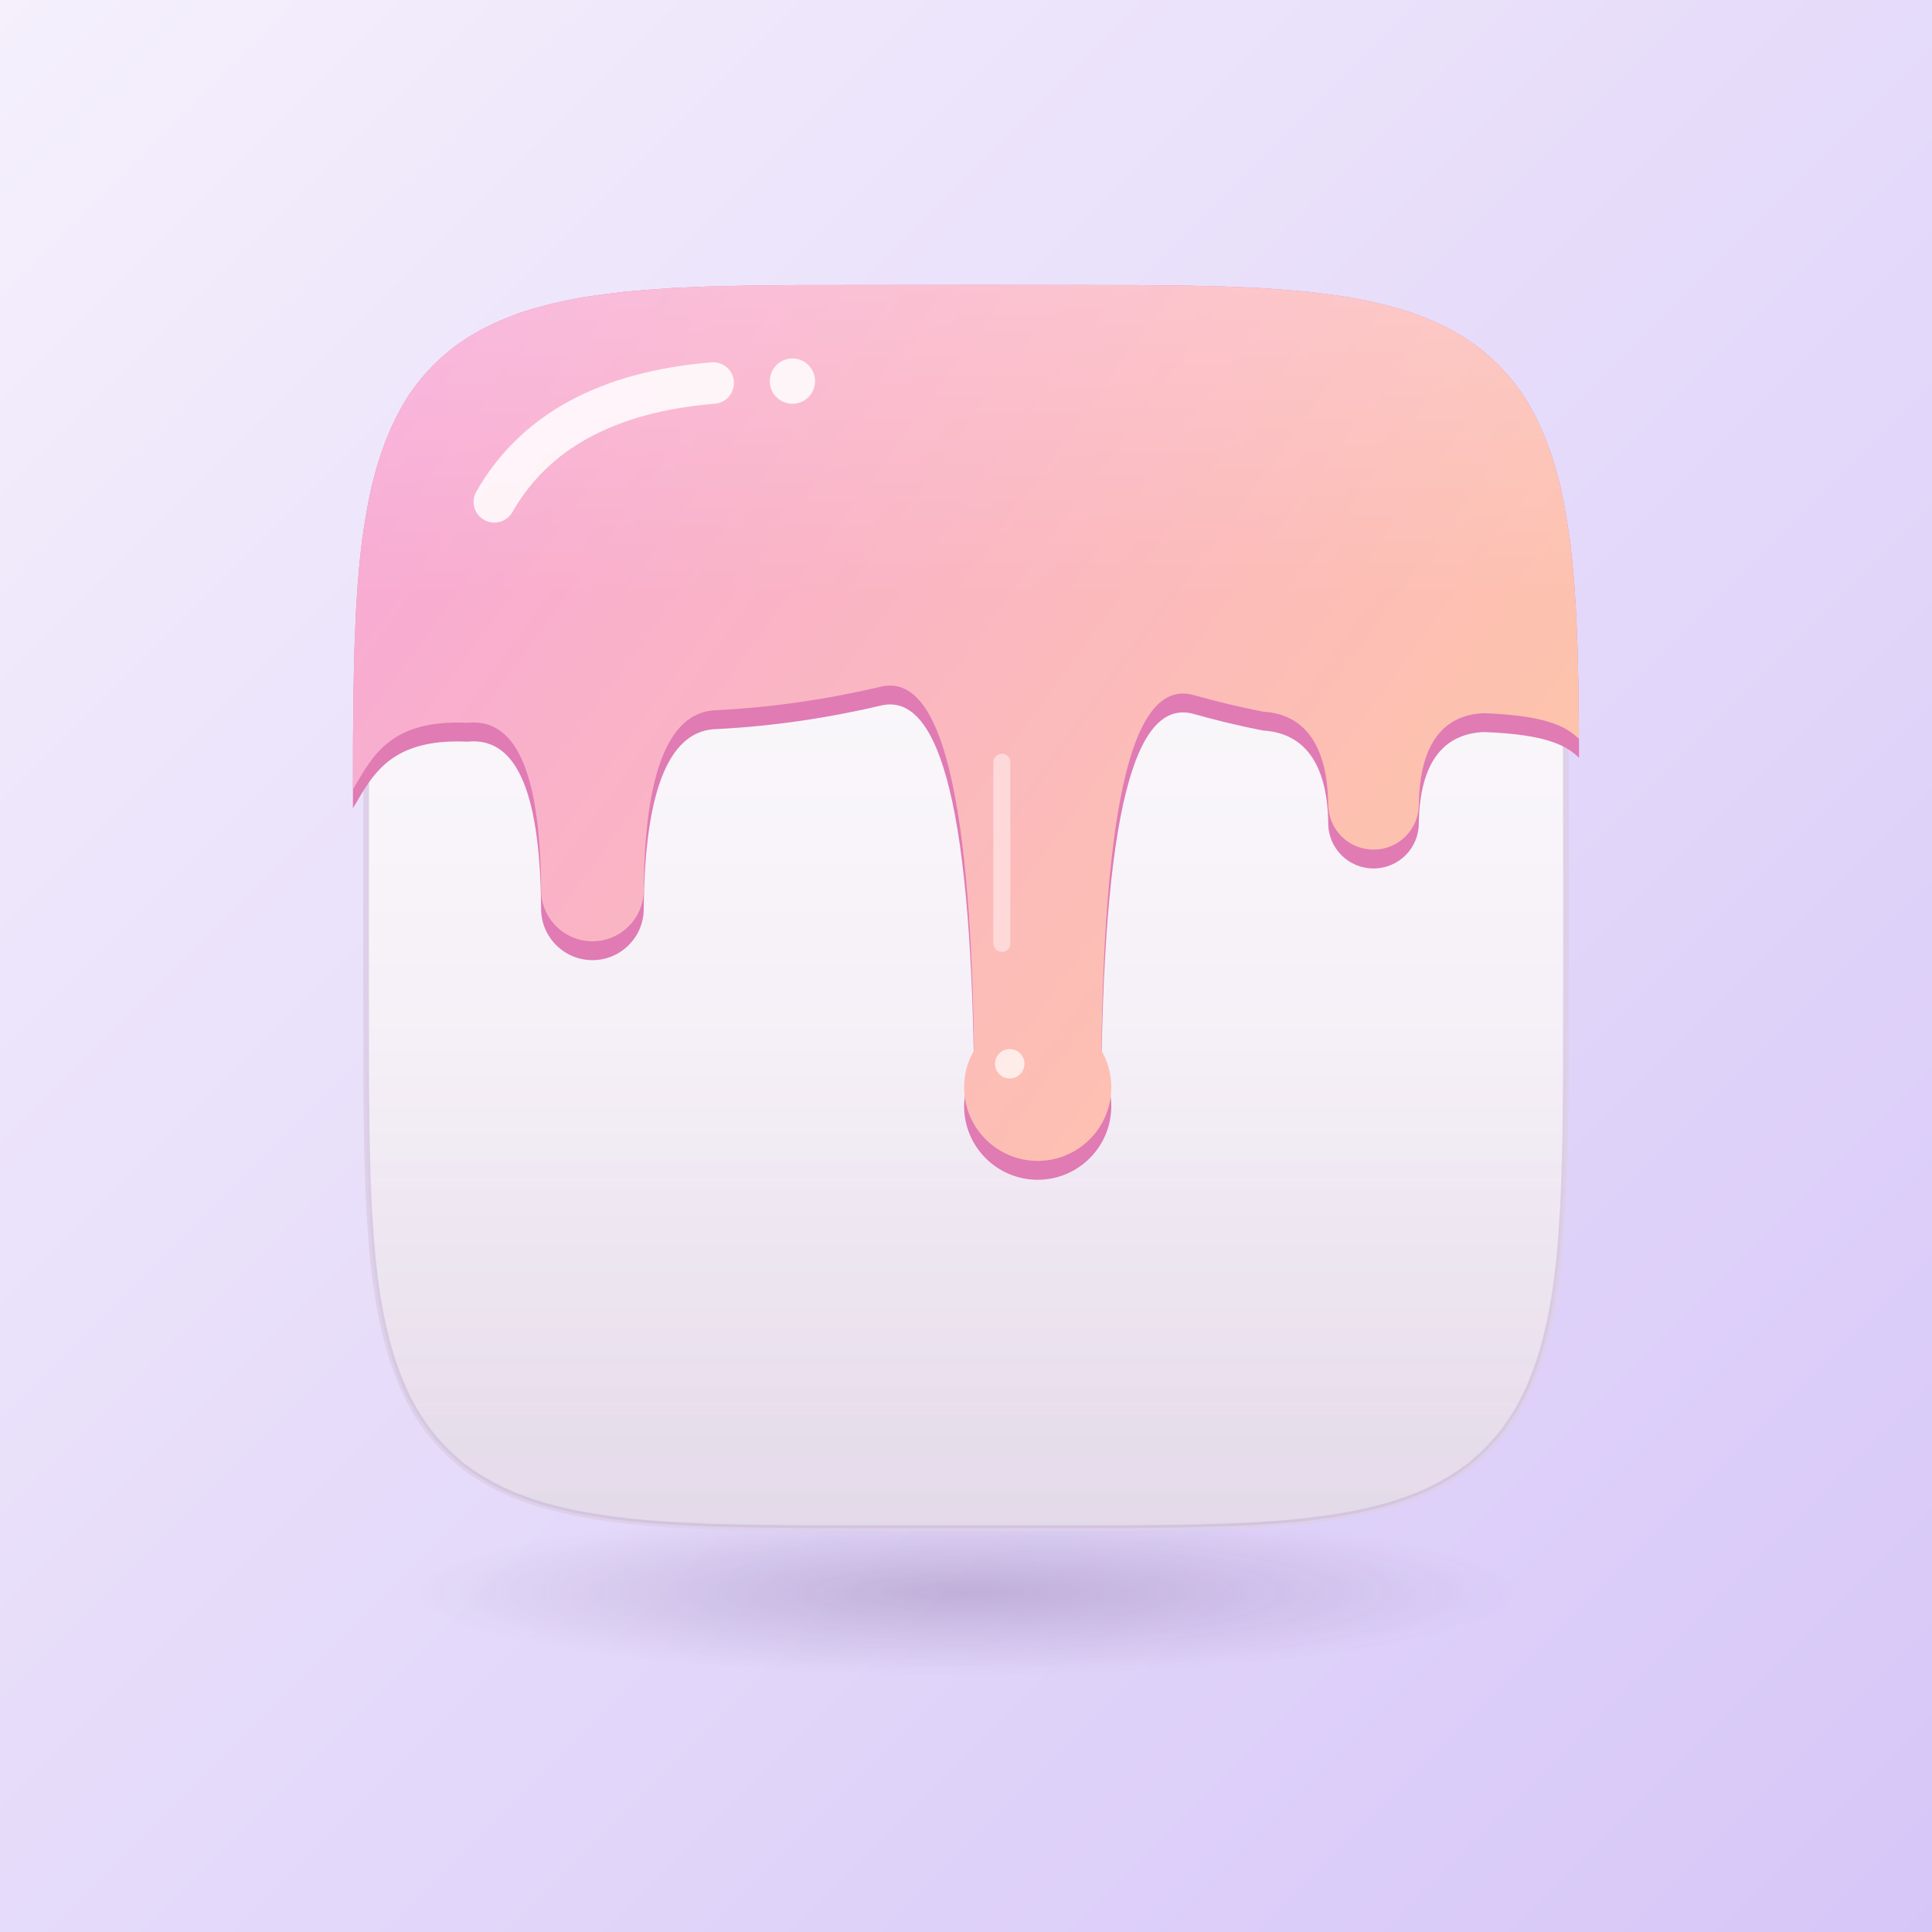
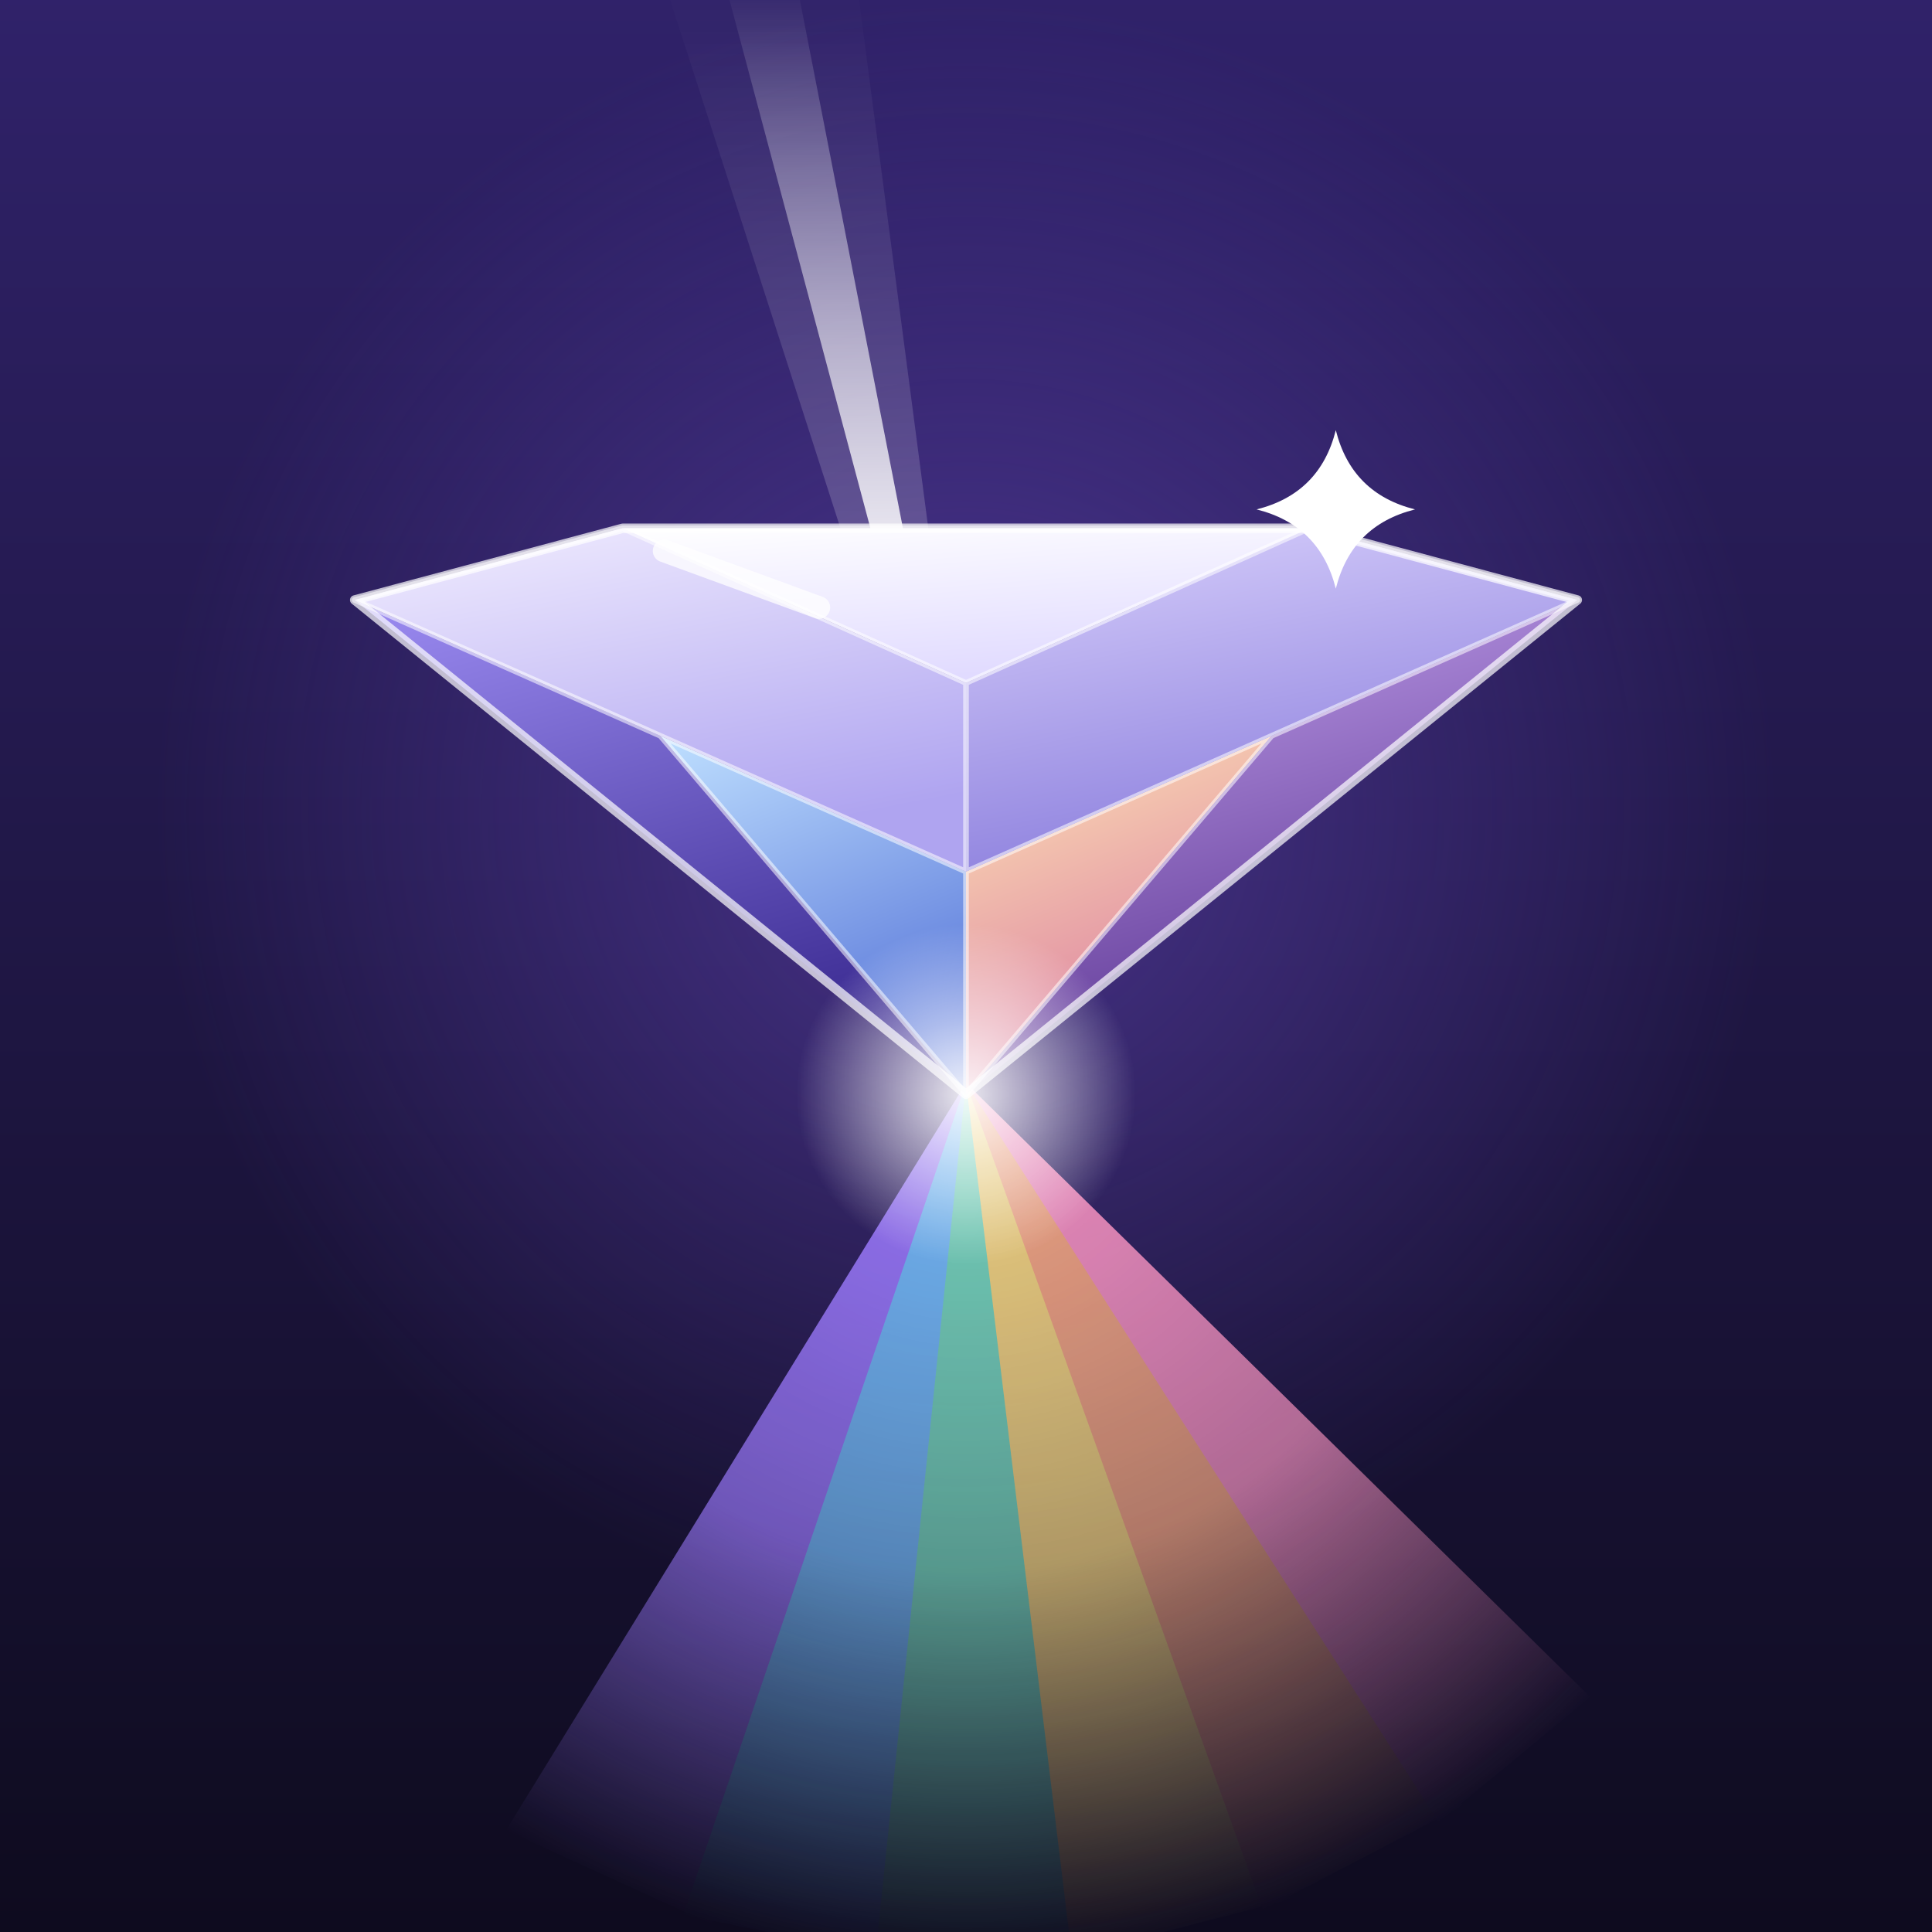
<svg xmlns="http://www.w3.org/2000/svg" viewBox="0 0 1024 1024" width="1024" height="1024">
  <defs>
-     <linearGradient id="gbg" x1="0" y1="0" x2="1" y2="1">
-       <stop offset="0" stop-color="#F5F0FC" />
-       <stop offset="1" stop-color="#D6C6F8" />
+     <linearGradient id="prism" x1="0" y1="0" x2="1" y2="0">
+       <stop offset="0" stop-color="#9D7BFF" />
+       <stop offset="0.2" stop-color="#76C3FF" />
+       <stop offset="0.4" stop-color="#78E0BE" />
+       <stop offset="0.6" stop-color="#FFE07F" />
+       <stop offset="0.8" stop-color="#FFAE82" />
+       <stop offset="1" stop-color="#FF97C4" />
    </linearGradient>
-     <linearGradient id="gtile" x1="0" y1="0" x2="0" y2="1">
+     <linearGradient id="pbeam" x1="0" y1="0" x2="0" y2="1">
+       <stop offset="0" stop-color="#FFFFFF" stop-opacity="0" />
+       <stop offset="0.55" stop-color="#FFFFFF" stop-opacity="0.55" />
+       <stop offset="1" stop-color="#FFFFFF" stop-opacity="0.95" />
+     </linearGradient>
+     <radialGradient id="ptip" cx="512" cy="580" r="90" gradientUnits="userSpaceOnUse">
+       <stop offset="0" stop-color="#FFFFFF" stop-opacity="0.9" />
+       <stop offset="1" stop-color="#FFFFFF" stop-opacity="0" />
+     </radialGradient>
+     <radialGradient id="pfadeG" cx="512" cy="580" r="460" gradientUnits="userSpaceOnUse">
      <stop offset="0" stop-color="#FFFFFF" />
-       <stop offset="1" stop-color="#EFE6F2" />
+       <stop offset="0.55" stop-color="#B4B4B4" />
+       <stop offset="1" stop-color="#000000" />
+     </radialGradient>
+     <mask id="pfade" maskUnits="userSpaceOnUse" x="0" y="0" width="1024" height="1024">
+       <rect width="1024" height="1024" fill="url(#pfadeG)" />
+     </mask>
+     <linearGradient id="pbg" x1="0" y1="0" x2="0" y2="1">
+       <stop offset="0" stop-color="#30226A" />
+       <stop offset="1" stop-color="#0E0B1E" />
    </linearGradient>
-     <linearGradient id="gglaze" x1="194" y1="158" x2="830" y2="618" gradientUnits="userSpaceOnUse">
-       <stop offset="0" stop-color="#F7A8D8" />
-       <stop offset="1" stop-color="#FFC9A3" />
+     <radialGradient id="pglow" cx="512" cy="430" r="430" gradientUnits="userSpaceOnUse">
+       <stop offset="0" stop-color="#6A4BC4" stop-opacity="0.55" />
+       <stop offset="1" stop-color="#6A4BC4" stop-opacity="0" />
+     </radialGradient>
+     <linearGradient id="plit-pvLo" x1="0" y1="0" x2="0.35" y2="1">
+       <stop offset="0" stop-color="#9C8CF2" />
+       <stop offset="1" stop-color="#3C2C93" />
    </linearGradient>
-     <linearGradient id="gsheen" x1="0" y1="0" x2="0" y2="1">
-       <stop offset="0" stop-color="#FFFFFF" stop-opacity="0.28" />
-       <stop offset="0.45" stop-color="#FFFFFF" stop-opacity="0" />
+     <linearGradient id="plit-pvLi" x1="0" y1="0" x2="0.35" y2="1">
+       <stop offset="0" stop-color="#BFE0FF" />
+       <stop offset="1" stop-color="#5A78DA" />
    </linearGradient>
-     <radialGradient id="gshadow" cx="0.5" cy="0.5" r="0.5">
-       <stop offset="0" stop-color="#4B2F6A" stop-opacity="0.22" />
-       <stop offset="1" stop-color="#4B2F6A" stop-opacity="0" />
-     </radialGradient>
-     <linearGradient id="gbase" x1="0" y1="0" x2="0" y2="1">
-       <stop offset="0.6" stop-color="#4B2F6A" stop-opacity="0" />
-       <stop offset="1" stop-color="#4B2F6A" stop-opacity="0.07" />
+     <linearGradient id="plit-pvRi" x1="0" y1="0" x2="0.35" y2="1">
+       <stop offset="0" stop-color="#FFE6B6" />
+       <stop offset="1" stop-color="#D9789E" />
    </linearGradient>
-     <clipPath id="gclip">
-       <path d="M837 484 L836.9 575.2 L836.6 604.3 L836.1 625.4 L835.4 642.6 L834.5 657.2 L833.4 670.1 L832.1 681.7 L830.5 692.2 L828.8 701.8 L826.9 710.8 L824.7 719.1 L822.3 726.8 L819.7 734.1 L816.9 740.8 L813.9 747.2 L810.6 753.2 L807.1 758.9 L803.3 764.2 L799.2 769.2 L794.9 773.9 L790.3 778.3 L785.5 782.4 L780.3 786.3 L774.8 789.9 L768.9 793.3 L762.7 796.4 L756 799.3 L749 802 L741.4 804.4 L733.3 806.6 L724.6 808.6 L715.2 810.4 L704.9 811.9 L693.6 813.3 L681 814.4 L666.7 815.4 L650 816.1 L629.4 816.6 L601 816.9 L512 817 L423 816.9 L394.6 816.6 L374 816.1 L357.3 815.4 L343 814.4 L330.4 813.3 L319.1 811.9 L308.8 810.4 L299.4 808.6 L290.7 806.6 L282.6 804.4 L275 802 L268 799.3 L261.3 796.4 L255.1 793.3 L249.2 789.9 L243.7 786.3 L238.5 782.4 L233.7 778.3 L229.1 773.9 L224.8 769.2 L220.7 764.2 L216.9 758.9 L213.4 753.2 L210.1 747.2 L207.1 740.8 L204.3 734.1 L201.7 726.8 L199.3 719.1 L197.1 710.8 L195.2 701.8 L193.5 692.2 L191.9 681.7 L190.6 670.1 L189.5 657.2 L188.6 642.6 L187.9 625.4 L187.4 604.3 L187.1 575.2 L187 484 L187.1 392.8 L187.4 363.7 L187.9 342.6 L188.6 325.4 L189.5 310.8 L190.6 297.9 L191.9 286.3 L193.5 275.8 L195.2 266.2 L197.1 257.2 L199.3 248.9 L201.7 241.2 L204.3 233.9 L207.1 227.2 L210.1 220.8 L213.4 214.8 L216.9 209.1 L220.7 203.8 L224.8 198.8 L229.1 194.1 L233.7 189.7 L238.5 185.6 L243.7 181.7 L249.2 178.1 L255.1 174.7 L261.3 171.6 L268 168.7 L275 166 L282.6 163.6 L290.7 161.4 L299.4 159.4 L308.8 157.6 L319.1 156.1 L330.4 154.7 L343 153.6 L357.3 152.6 L374 151.9 L394.6 151.4 L423 151.1 L512 151 L601 151.1 L629.4 151.4 L650 151.9 L666.7 152.6 L681 153.6 L693.6 154.7 L704.9 156.1 L715.2 157.6 L724.6 159.4 L733.3 161.4 L741.4 163.6 L749 166 L756 168.7 L762.7 171.6 L768.9 174.7 L774.8 178.1 L780.3 181.7 L785.5 185.6 L790.3 189.7 L794.9 194.1 L799.2 198.8 L803.3 203.8 L807.1 209.1 L810.6 214.8 L813.9 220.8 L816.9 227.2 L819.7 233.9 L822.3 241.2 L824.7 248.9 L826.9 257.2 L828.8 266.2 L830.5 275.8 L832.1 286.3 L833.4 297.9 L834.5 310.8 L835.4 325.4 L836.1 342.6 L836.6 363.7 L836.9 392.8 Z" />
-     </clipPath>
+     <linearGradient id="plit-pvRo" x1="0" y1="0" x2="0.35" y2="1">
+       <stop offset="0" stop-color="#C9A8F2" />
+       <stop offset="1" stop-color="#57308F" />
+     </linearGradient>
+     <linearGradient id="plit-crB" x1="0" y1="0" x2="0.35" y2="1">
+       <stop offset="0" stop-color="#D8D0FF" />
+       <stop offset="1" stop-color="#A99DEB" />
+     </linearGradient>
+     <linearGradient id="plit-crL" x1="0" y1="0" x2="0.35" y2="1">
+       <stop offset="0" stop-color="#F2EEFF" />
+       <stop offset="1" stop-color="#AFA4F0" />
+     </linearGradient>
+     <linearGradient id="plit-crR" x1="0" y1="0" x2="0.35" y2="1">
+       <stop offset="0" stop-color="#D9D1FC" />
+       <stop offset="1" stop-color="#8B7EDD" />
+     </linearGradient>
+     <linearGradient id="plit-tbl" x1="0" y1="0" x2="0.35" y2="1">
+       <stop offset="0" stop-color="#FFFFFF" />
+       <stop offset="1" stop-color="#E1DBFF" />
+     </linearGradient>
  </defs>
-   <rect width="1024" height="1024" fill="url(#gbg)" />
-   <ellipse cx="512" cy="844" rx="292.56" ry="44" fill="url(#gshadow)" />
-   <path d="M830 484 L829.9 573.3 L829.6 601.8 L829.1 622.4 L828.4 639.2 L827.5 653.6 L826.5 666.2 L825.2 677.5 L823.7 687.8 L822 697.3 L820.1 706 L818 714.1 L815.7 721.7 L813.1 728.8 L810.4 735.5 L807.4 741.7 L804.2 747.6 L800.7 753.1 L797 758.3 L793 763.2 L788.8 767.8 L784.3 772.1 L779.6 776.2 L774.5 780 L769.1 783.5 L763.4 786.8 L757.3 789.9 L750.8 792.7 L743.9 795.3 L736.5 797.7 L728.6 799.8 L720 801.8 L710.8 803.5 L700.8 805 L689.7 806.4 L677.4 807.5 L663.4 808.4 L647.1 809.1 L626.9 809.6 L599.1 809.9 L512 810 L424.9 809.9 L397.1 809.6 L376.9 809.1 L360.6 808.4 L346.6 807.5 L334.3 806.4 L323.2 805 L313.2 803.5 L304 801.8 L295.4 799.8 L287.5 797.7 L280.1 795.3 L273.2 792.7 L266.7 789.9 L260.6 786.8 L254.9 783.5 L249.5 780 L244.4 776.2 L239.7 772.1 L235.2 767.8 L231 763.2 L227 758.3 L223.3 753.1 L219.8 747.6 L216.6 741.7 L213.6 735.5 L210.9 728.8 L208.3 721.7 L206 714.1 L203.9 706 L202 697.3 L200.3 687.8 L198.8 677.5 L197.5 666.2 L196.5 653.6 L195.6 639.2 L194.9 622.4 L194.4 601.8 L194.1 573.3 L194 484 L194.1 394.7 L194.4 366.2 L194.9 345.6 L195.6 328.8 L196.5 314.4 L197.5 301.8 L198.8 290.5 L200.3 280.2 L202 270.7 L203.9 262 L206 253.9 L208.3 246.3 L210.9 239.2 L213.6 232.5 L216.6 226.3 L219.8 220.4 L223.3 214.9 L227 209.7 L231 204.8 L235.2 200.2 L239.7 195.9 L244.4 191.8 L249.5 188 L254.9 184.5 L260.6 181.2 L266.7 178.1 L273.2 175.3 L280.1 172.7 L287.5 170.3 L295.4 168.2 L304 166.2 L313.2 164.5 L323.2 163 L334.3 161.6 L346.6 160.5 L360.6 159.6 L376.9 158.9 L397.1 158.4 L424.9 158.1 L512 158 L599.1 158.1 L626.9 158.4 L647.1 158.9 L663.4 159.6 L677.4 160.5 L689.7 161.6 L700.8 163 L710.8 164.5 L720 166.2 L728.6 168.2 L736.5 170.3 L743.9 172.7 L750.8 175.3 L757.3 178.1 L763.4 181.2 L769.1 184.5 L774.5 188 L779.6 191.8 L784.3 195.9 L788.8 200.2 L793 204.8 L797 209.7 L800.7 214.9 L804.2 220.4 L807.4 226.3 L810.4 232.5 L813.1 239.2 L815.7 246.3 L818 253.9 L820.1 262 L822 270.7 L823.7 280.2 L825.2 290.5 L826.5 301.8 L827.5 314.4 L828.4 328.8 L829.1 345.6 L829.6 366.2 L829.9 394.7 Z" fill="url(#gtile)" stroke="#DDD0E8" stroke-width="3" />
-   <path d="M830 484 L829.9 573.3 L829.6 601.8 L829.1 622.4 L828.4 639.2 L827.5 653.6 L826.5 666.2 L825.2 677.5 L823.7 687.8 L822 697.3 L820.1 706 L818 714.1 L815.7 721.7 L813.1 728.8 L810.4 735.5 L807.4 741.7 L804.2 747.6 L800.7 753.1 L797 758.3 L793 763.2 L788.8 767.8 L784.3 772.1 L779.6 776.2 L774.5 780 L769.1 783.5 L763.4 786.8 L757.3 789.9 L750.8 792.7 L743.9 795.3 L736.5 797.7 L728.6 799.8 L720 801.8 L710.8 803.5 L700.8 805 L689.7 806.4 L677.4 807.5 L663.4 808.4 L647.1 809.1 L626.9 809.6 L599.1 809.9 L512 810 L424.9 809.9 L397.1 809.6 L376.9 809.1 L360.6 808.4 L346.6 807.5 L334.3 806.4 L323.2 805 L313.2 803.5 L304 801.8 L295.4 799.8 L287.5 797.7 L280.1 795.3 L273.2 792.7 L266.7 789.9 L260.6 786.8 L254.9 783.5 L249.5 780 L244.4 776.2 L239.7 772.1 L235.2 767.8 L231 763.2 L227 758.3 L223.3 753.1 L219.8 747.6 L216.6 741.7 L213.6 735.5 L210.9 728.8 L208.3 721.7 L206 714.1 L203.9 706 L202 697.3 L200.3 687.8 L198.8 677.5 L197.5 666.2 L196.5 653.6 L195.6 639.2 L194.9 622.4 L194.4 601.8 L194.1 573.3 L194 484 L194.1 394.7 L194.4 366.2 L194.9 345.6 L195.6 328.8 L196.5 314.4 L197.5 301.8 L198.8 290.5 L200.3 280.2 L202 270.7 L203.9 262 L206 253.9 L208.3 246.3 L210.9 239.2 L213.6 232.5 L216.6 226.3 L219.8 220.4 L223.3 214.9 L227 209.7 L231 204.8 L235.2 200.2 L239.7 195.9 L244.4 191.8 L249.5 188 L254.9 184.5 L260.6 181.2 L266.7 178.1 L273.2 175.3 L280.1 172.7 L287.5 170.3 L295.4 168.2 L304 166.2 L313.2 164.5 L323.2 163 L334.3 161.6 L346.6 160.5 L360.6 159.6 L376.9 158.9 L397.1 158.4 L424.9 158.1 L512 158 L599.1 158.1 L626.9 158.4 L647.1 158.9 L663.4 159.6 L677.4 160.5 L689.7 161.6 L700.8 163 L710.8 164.5 L720 166.2 L728.6 168.2 L736.5 170.3 L743.9 172.7 L750.8 175.3 L757.3 178.1 L763.4 181.2 L769.1 184.5 L774.5 188 L779.6 191.8 L784.3 195.9 L788.8 200.2 L793 204.8 L797 209.7 L800.7 214.9 L804.2 220.4 L807.4 226.3 L810.4 232.5 L813.1 239.2 L815.7 246.3 L818 253.9 L820.1 262 L822 270.7 L823.7 280.2 L825.2 290.5 L826.5 301.8 L827.5 314.4 L828.4 328.8 L829.1 345.6 L829.6 366.2 L829.9 394.7 Z" fill="url(#gbase)" />
-   <g clip-path="url(#gclip)">
-     <g transform="translate(0 10)">
-       <path d="M154 78 L870 78 L870 404 C824 404 856.5 380.6 786.5 378 C765.1 378.9 752.5 394.1 752 426.3 C752 439.6 741.3 450.3 728 450.3 C714.7 450.3 704 439.6 704 426.3 C703.5 394.1 690.9 378.5 669.5 377.2 C657 374.8 644.4 371.7 631.9 368.2 C602 361 584.3 417.6 583.6 574.6 C583.6 593.2 568.6 608.2 550 608.2 C531.4 608.2 516.4 593.2 516.4 574.6 C515.7 417.6 498 358.3 468.1 363.7 C438.8 370.6 409.6 374.9 380.3 376.4 C356.1 376.6 341.7 405.3 341.2 471.7 C341.2 486.7 329 498.9 314 498.9 C299 498.9 286.8 486.7 286.8 471.7 C286.3 405.3 271.9 380.6 247.7 383.1 C177.7 379.9 200 440 154 440 Z" fill="#E07BB4" />
-       <circle cx="550" cy="576.3" r="39" fill="#E07BB4" />
+   <rect width="1024" height="1024" fill="url(#pbg)" />
+   <rect width="1024" height="1024" fill="url(#pglow)" />
+   <g id="p-mark">
+     <path d="M352 -10 L454 -10 L497 318 L459 322 Z" fill="url(#pbeam)" opacity="0.22" />
+     <path d="M384 -10 L422 -10 L486 318 L472 320 Z" fill="url(#pbeam)" />
+     <g mask="url(#pfade)" opacity="0.92">
+       <path d="M512 574 L268.2 970.1 L377.1 1019.8 Z" fill="#9D7BFF" />
+       <path d="M512 574 L362.2 1014.9 L479.5 1038.9 Z" fill="#76C3FF" />
+       <path d="M512 574 L463.9 1037.5 L583.6 1034.4 Z" fill="#78E0BE" />
+       <path d="M512 574 L568.1 1036.6 L683.9 1006.7 Z" fill="#FFE07F" />
+       <path d="M512 574 L669.3 1012.3 L775.5 957 Z" fill="#FFAE82" />
+       <path d="M512 574 L762.5 965.8 L842.9 899.5 Z" fill="#FF97C4" />
    </g>
-     <path d="M154 78 L870 78 L870 404 C824 404 856.5 380.6 786.5 378 C765.1 378.9 752.5 394.1 752 426.3 C752 439.6 741.3 450.3 728 450.3 C714.7 450.3 704 439.6 704 426.3 C703.5 394.1 690.9 378.5 669.5 377.2 C657 374.8 644.4 371.7 631.9 368.2 C602 361 584.3 417.6 583.6 574.6 C583.6 593.2 568.6 608.2 550 608.2 C531.4 608.2 516.4 593.2 516.4 574.6 C515.7 417.6 498 358.3 468.1 363.7 C438.8 370.6 409.6 374.9 380.3 376.4 C356.1 376.6 341.7 405.3 341.2 471.7 C341.2 486.7 329 498.9 314 498.9 C299 498.9 286.8 486.7 286.8 471.7 C286.3 405.3 271.9 380.6 247.7 383.1 C177.7 379.9 200 440 154 440 Z" fill="url(#gglaze)" />
-     <circle cx="550" cy="576.3" r="39" fill="url(#gglaze)" />
-     <path d="M154 78 L870 78 L870 404 C824 404 856.5 380.6 786.5 378 C765.1 378.9 752.5 394.1 752 426.3 C752 439.6 741.3 450.3 728 450.3 C714.7 450.3 704 439.6 704 426.3 C703.5 394.1 690.9 378.5 669.5 377.2 C657 374.8 644.4 371.7 631.9 368.2 C602 361 584.3 417.6 583.6 574.6 C583.6 593.2 568.6 608.2 550 608.2 C531.4 608.2 516.4 593.2 516.4 574.6 C515.7 417.6 498 358.3 468.1 363.7 C438.8 370.6 409.6 374.9 380.3 376.4 C356.1 376.6 341.7 405.3 341.2 471.7 C341.2 486.7 329 498.9 314 498.9 C299 498.9 286.8 486.7 286.8 471.7 C286.3 405.3 271.9 380.6 247.7 383.1 C177.7 379.9 200 440 154 440 Z" fill="url(#gsheen)" />
+     <path d="M188 318 L350 390 L512 580 Z" fill="url(#plit-pvLo)" />
+     <path d="M350 390 L512 462 L512 580 Z" fill="url(#plit-pvLi)" />
+     <path d="M512 462 L674 390 L512 580 Z" fill="url(#plit-pvRi)" />
+     <path d="M674 390 L836 318 L512 580 Z" fill="url(#plit-pvRo)" />
+     <path d="M330 280 L694 280 L836 318 L188 318 Z" fill="url(#plit-crB)" />
+     <path d="M330 280 L512 362 L512 462 L188 318 Z" fill="url(#plit-crL)" />
+     <path d="M512 362 L694 280 L836 318 L512 462 Z" fill="url(#plit-crR)" />
+     <path d="M330 280 L694 280 L512 362 Z" fill="url(#plit-tbl)" />
+     <path d="M330 280 L694 280 M694 280 L512 362 M512 362 L330 280 M330 280 L188 318 M694 280 L836 318 M512 362 L512 462 M188 318 L512 462 M512 462 L836 318 M350 390 L512 580 M512 462 L512 580 M674 390 L512 580" fill="none" stroke="#FFFFFF" stroke-opacity="0.55" stroke-width="3" stroke-linecap="round" />
+     <path d="M188 318 L330 280 L694 280 L836 318 L512 580 Z" fill="none" stroke="#FFFFFF" stroke-opacity="0.7" stroke-width="5" stroke-linejoin="round" />
+     <circle cx="512" cy="580" r="90" fill="url(#ptip)" />
+     <path d="M352 292 L434 322" fill="none" stroke="#FFFFFF" stroke-width="12" stroke-linecap="round" opacity="0.75" />
+     <path d="M708 228 Q716.4 261.6 750 270 Q716.4 278.4 708 312 Q699.6 278.4 666 270 Q699.6 261.6 708 228 Z" fill="#FFFFFF" />
  </g>
-   <path d="M262 266 Q294 210 378 203" fill="none" stroke="#FFFFFF" stroke-width="22" stroke-linecap="round" opacity="0.85" />
-   <circle cx="420" cy="202" r="12" fill="#FFFFFF" opacity="0.85" />
-   <path d="M531 404 L531 500" fill="none" stroke="#FFFFFF" stroke-width="9" stroke-linecap="round" opacity="0.45" />
-   <circle cx="535.18" cy="563.82" r="7.8" fill="#FFFFFF" opacity="0.7" />
</svg>
